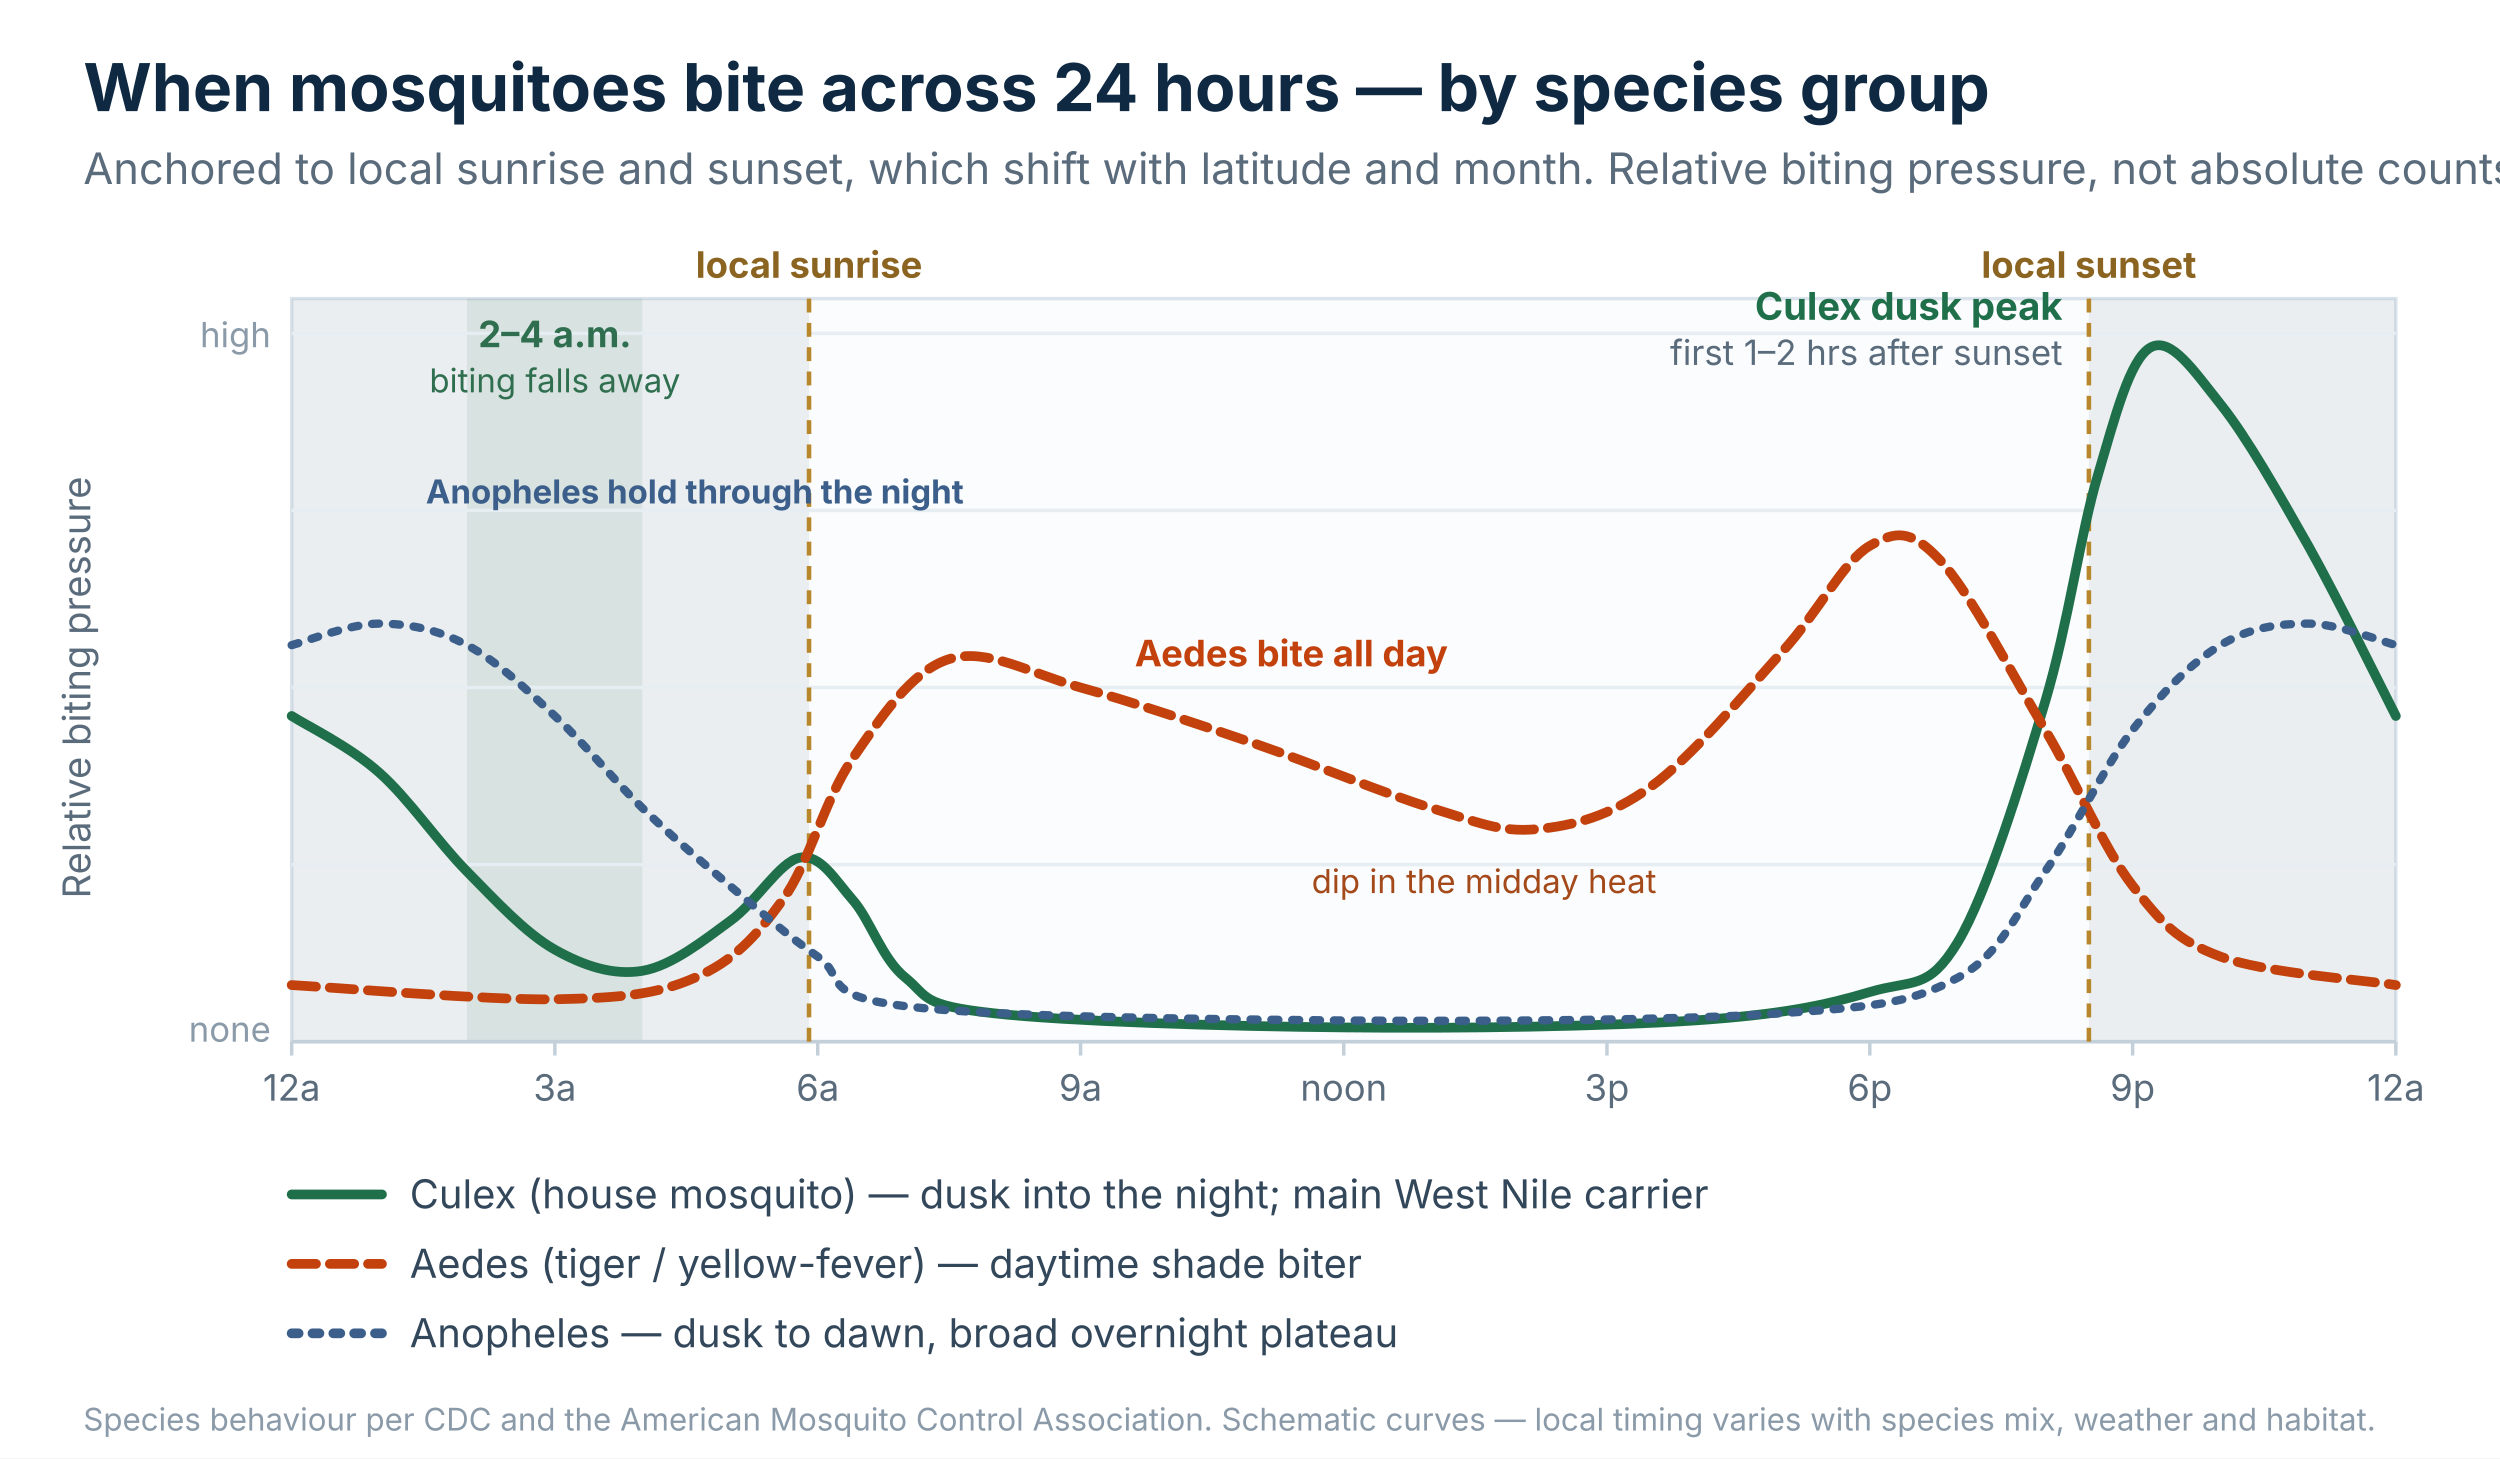
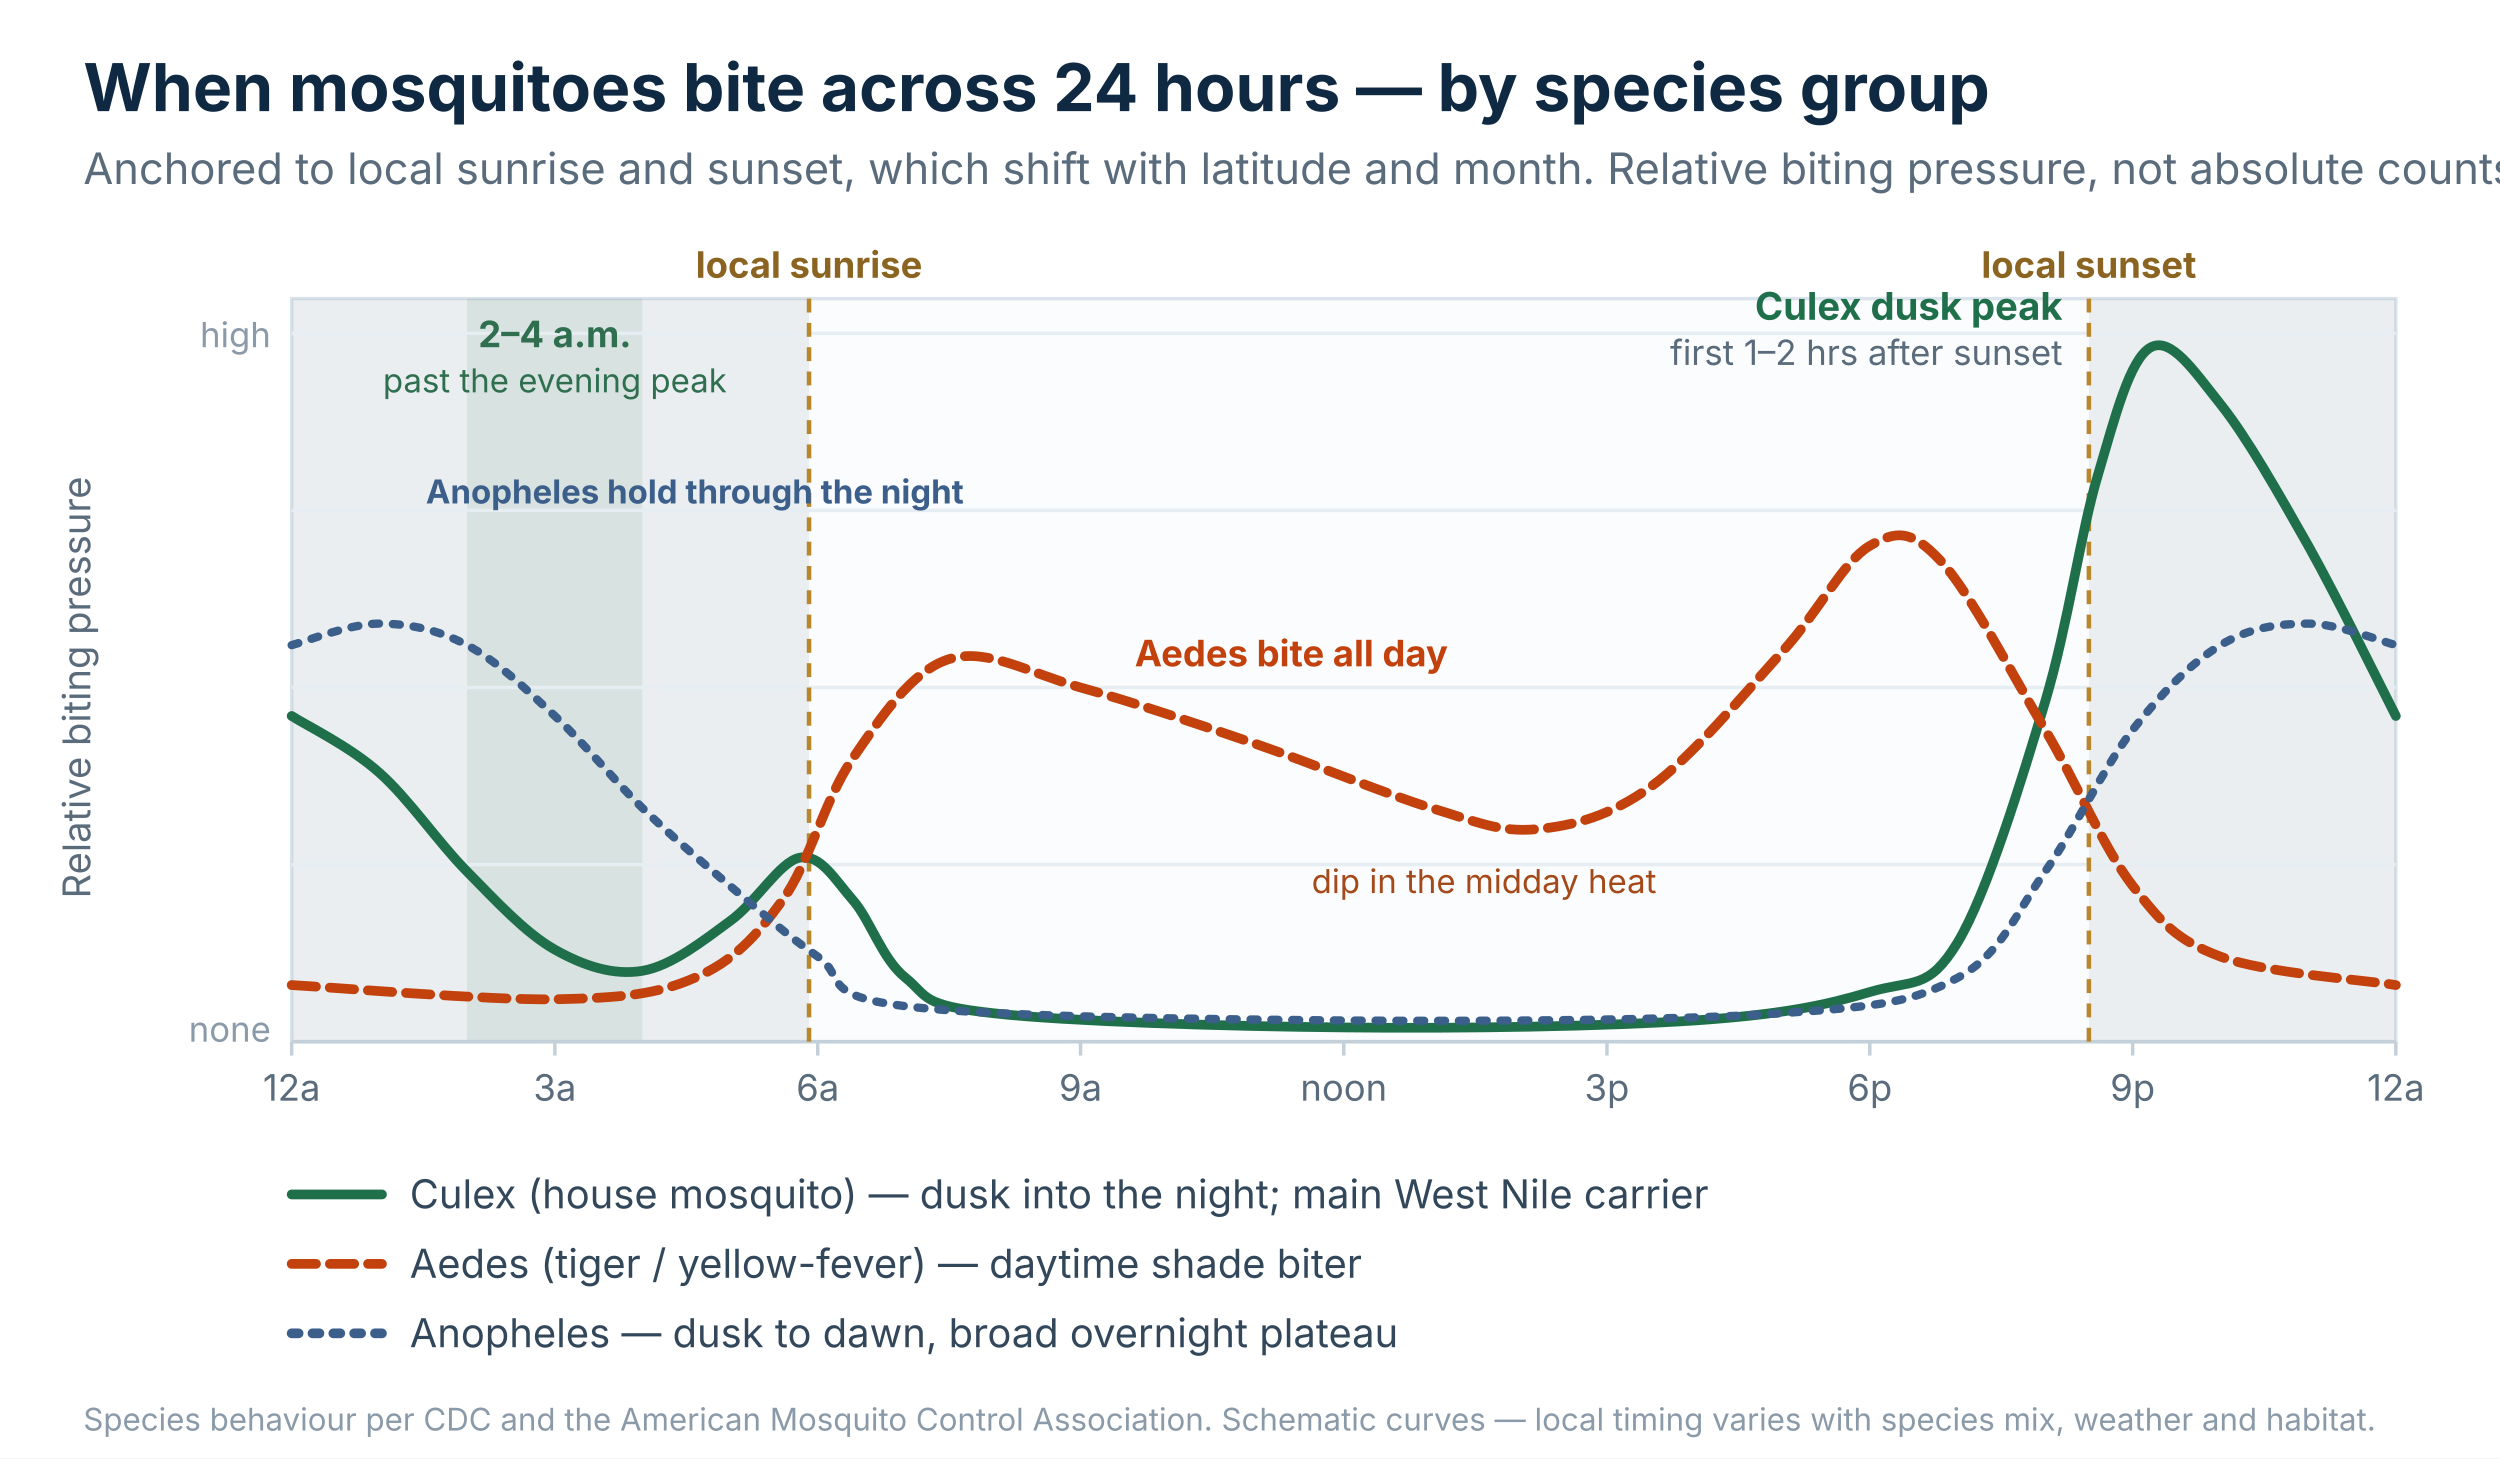
- <svg xmlns="http://www.w3.org/2000/svg" viewBox="0 0 720 420" width="720" height="420" role="img" aria-label="Twenty-four hour chart of mosquito biting activity by species group, showing the Culex dusk peak just after local sunset, the Aedes daytime plateau with a midday heat dip, the Anopheles overnight plateau, and biting falling away between about 2 and 4 a.m.">
+ <svg xmlns="http://www.w3.org/2000/svg" viewBox="0 0 720 420" width="720" height="420" role="img" aria-label="Twenty-four hour chart of mosquito biting activity by species group, showing the Culex dusk peak just after local sunset, the Aedes daytime plateau with a midday heat dip, the Anopheles overnight plateau, and Culex biting past its evening peak by about 2 to 4 a.m.">
  <rect width="720" height="420" fill="#ffffff" />
  <text x="24" y="32" font-family="system-ui,-apple-system,Segoe UI,sans-serif" font-size="19" font-weight="700" fill="#0f2942">When mosquitoes bite across 24 hours — by species group</text>
  <text x="24" y="53" font-family="system-ui,-apple-system,Segoe UI,sans-serif" font-size="12.5" fill="#5a6b7c">Anchored to local sunrise and sunset, which shift with latitude and month. Relative biting pressure, not absolute counts.</text>
  <rect x="84.0" y="86.0" width="606.0" height="214.0" fill="#fafcfd" stroke="#dbe4ec" />
  <rect x="84.0" y="86.0" width="149.0" height="214.0" fill="#0f2942" opacity="0.07" />
  <rect x="601.6" y="86.0" width="88.4" height="214.0" fill="#0f2942" opacity="0.07" />
  <rect x="134.5" y="86.0" width="50.5" height="214.0" fill="#2f6f4f" opacity="0.10" />
  <line x1="84.0" y1="249.0" x2="690.0" y2="249.0" stroke="#e6edf3" />
  <line x1="84.0" y1="198.0" x2="690.0" y2="198.0" stroke="#e6edf3" />
  <line x1="84.0" y1="147.0" x2="690.0" y2="147.0" stroke="#e6edf3" />
  <line x1="84.0" y1="96.0" x2="690.0" y2="96.0" stroke="#e6edf3" />
  <line x1="84.0" y1="300.0" x2="690.0" y2="300.0" stroke="#c3d0da" />
  <line x1="84.0" y1="300.0" x2="84.0" y2="304.0" stroke="#c3d0da" />
  <text x="84.0" y="317.0" font-family="system-ui,-apple-system,Segoe UI,sans-serif" font-size="10.5" fill="#5a6b7c" text-anchor="middle">12a</text>
  <line x1="159.8" y1="300.0" x2="159.8" y2="304.0" stroke="#c3d0da" />
  <text x="159.8" y="317.0" font-family="system-ui,-apple-system,Segoe UI,sans-serif" font-size="10.5" fill="#5a6b7c" text-anchor="middle">3a</text>
  <line x1="235.5" y1="300.0" x2="235.5" y2="304.0" stroke="#c3d0da" />
  <text x="235.5" y="317.0" font-family="system-ui,-apple-system,Segoe UI,sans-serif" font-size="10.5" fill="#5a6b7c" text-anchor="middle">6a</text>
  <line x1="311.2" y1="300.0" x2="311.2" y2="304.0" stroke="#c3d0da" />
  <text x="311.2" y="317.0" font-family="system-ui,-apple-system,Segoe UI,sans-serif" font-size="10.5" fill="#5a6b7c" text-anchor="middle">9a</text>
  <line x1="387.0" y1="300.0" x2="387.0" y2="304.0" stroke="#c3d0da" />
  <text x="387.0" y="317.0" font-family="system-ui,-apple-system,Segoe UI,sans-serif" font-size="10.5" fill="#5a6b7c" text-anchor="middle">noon</text>
  <line x1="462.8" y1="300.0" x2="462.8" y2="304.0" stroke="#c3d0da" />
  <text x="462.8" y="317.0" font-family="system-ui,-apple-system,Segoe UI,sans-serif" font-size="10.5" fill="#5a6b7c" text-anchor="middle">3p</text>
  <line x1="538.5" y1="300.0" x2="538.5" y2="304.0" stroke="#c3d0da" />
  <text x="538.5" y="317.0" font-family="system-ui,-apple-system,Segoe UI,sans-serif" font-size="10.5" fill="#5a6b7c" text-anchor="middle">6p</text>
  <line x1="614.2" y1="300.0" x2="614.2" y2="304.0" stroke="#c3d0da" />
  <text x="614.2" y="317.0" font-family="system-ui,-apple-system,Segoe UI,sans-serif" font-size="10.5" fill="#5a6b7c" text-anchor="middle">9p</text>
  <line x1="690.0" y1="300.0" x2="690.0" y2="304.0" stroke="#c3d0da" />
  <text x="690.0" y="317.0" font-family="system-ui,-apple-system,Segoe UI,sans-serif" font-size="10.5" fill="#5a6b7c" text-anchor="middle">12a</text>
  <line x1="233.0" y1="86.0" x2="233.0" y2="300.0" stroke="#b8862b" stroke-width="1.3" stroke-dasharray="4 3" />
  <line x1="601.6" y1="86.0" x2="601.6" y2="300.0" stroke="#b8862b" stroke-width="1.3" stroke-dasharray="4 3" />
  <text x="233.0" y="80.0" font-family="system-ui,-apple-system,Segoe UI,sans-serif" font-size="10.5" font-weight="700" fill="#8a6420" text-anchor="middle">local sunrise</text>
  <text x="601.6" y="80.0" font-family="system-ui,-apple-system,Segoe UI,sans-serif" font-size="10.5" font-weight="700" fill="#8a6420" text-anchor="middle">local sunset</text>
  <text x="26" y="198.0" font-family="system-ui,-apple-system,Segoe UI,sans-serif" font-size="11" fill="#5a6b7c" transform="rotate(-90 26 198.0)" text-anchor="middle">Relative biting pressure</text>
  <text x="78.0" y="100.0" font-family="system-ui,-apple-system,Segoe UI,sans-serif" font-size="10" fill="#8a9aa8" text-anchor="end">high</text>
  <text x="78.0" y="300.0" font-family="system-ui,-apple-system,Segoe UI,sans-serif" font-size="10" fill="#8a9aa8" text-anchor="end">none</text>
  <path d="M84.0,206.2 C88.2,208.9 100.8,215.0 109.2,222.5 C117.7,230.0 126.1,242.5 134.5,251.0 C142.9,259.5 151.3,268.7 159.8,273.5 C168.2,278.2 176.6,281.0 185.0,279.6 C193.4,278.2 202.7,270.8 210.2,265.3 C217.8,259.9 224.6,248.0 230.4,247.0 C236.3,245.9 240.5,253.4 245.6,259.2 C250.7,265.0 254.0,276.2 260.8,281.6 C267.5,287.1 265.0,289.5 286.0,291.8 C307.0,294.2 353.3,295.6 387.0,295.9 C420.7,296.3 462.8,295.6 488.0,293.9 C513.2,292.2 525.9,289.5 538.5,285.7 C551.1,282.0 555.3,285.4 563.8,271.4 C572.2,257.5 582.3,224.5 589.0,202.1 C595.7,179.6 599.1,153.8 604.2,136.8 C609.2,119.8 613.4,103.5 619.3,100.1 C625.2,96.7 631.9,106.9 639.5,116.4 C647.1,125.9 656.3,142.2 664.8,157.2 C673.2,172.2 685.8,198.0 690.0,206.2" fill="none" stroke="#1f6f4a" stroke-width="2.8" stroke-linecap="round" />
  <path d="M84.0,283.7 C96.6,284.4 140.4,288.1 159.8,287.8 C179.1,287.4 189.2,286.4 200.1,281.6 C211.1,276.9 217.8,269.7 225.4,259.2 C233.0,248.7 237.6,230.0 245.6,218.4 C253.6,206.8 262.4,193.2 273.4,189.8 C284.3,186.4 296.5,193.9 311.2,198.0 C326.0,202.1 344.9,208.5 361.8,214.3 C378.6,220.1 398.8,228.6 412.2,232.7 C425.7,236.8 432.0,239.8 442.6,238.8 C453.1,237.8 463.6,235.1 475.4,226.6 C487.2,218.1 502.7,199.4 513.2,187.8 C523.8,176.2 530.9,161.6 538.5,157.2 C546.1,152.8 550.3,152.4 558.7,161.3 C567.1,170.1 579.7,194.6 589.0,210.2 C598.3,225.9 605.8,244.2 614.2,255.1 C622.7,266.0 626.9,270.8 639.5,275.5 C652.1,280.3 681.6,282.3 690.0,283.7" fill="none" stroke="#c2410c" stroke-width="2.8" stroke-linecap="round" stroke-dasharray="7 4" />
  <path d="M84.0,185.8 C88.2,184.7 100.8,179.6 109.2,179.6 C117.7,179.6 126.1,181.3 134.5,185.8 C142.9,190.2 151.3,198.3 159.8,206.2 C168.2,214.0 176.6,224.5 185.0,232.7 C193.4,240.8 201.8,248.0 210.2,255.1 C218.7,262.3 227.1,269.7 235.5,275.5 C243.9,281.3 235.5,286.7 260.8,289.8 C286.0,292.9 344.9,293.5 387.0,293.9 C429.1,294.2 483.8,293.9 513.2,291.8 C542.7,289.8 551.1,288.4 563.8,281.6 C576.4,274.8 580.6,262.9 589.0,251.0 C597.4,239.1 605.8,221.1 614.2,210.2 C622.7,199.4 631.1,190.9 639.5,185.8 C647.9,180.7 656.3,179.6 664.8,179.6 C673.2,179.6 685.8,184.7 690.0,185.8" fill="none" stroke="#3b5f8a" stroke-width="2.4" stroke-linecap="round" stroke-dasharray="2 4" />
  <g font-family="system-ui,-apple-system,Segoe UI,sans-serif">
    <text x="594.0" y="92.1" font-size="11" font-weight="700" fill="#1f6f4a" text-anchor="end">Culex dusk peak</text>
    <text x="594.0" y="105.1" font-size="10" fill="#5a6b7c" text-anchor="end">first 1–2 hrs after sunset</text>
    <text x="159.8" y="100.0" font-size="10.5" font-weight="700" fill="#2f6f4f" text-anchor="middle">2–4 a.m.</text>
-     <text x="159.8" y="113.0" font-size="9.5" fill="#2f6f4f" text-anchor="middle">biting falls away</text>
+     <text x="159.8" y="113.0" font-size="9.5" fill="#2f6f4f" text-anchor="middle">past the evening peak</text>
    <text x="371.9" y="191.9" font-size="10.5" font-weight="700" fill="#c2410c" text-anchor="middle">Aedes bite all day</text>
    <text x="427.4" y="257.2" font-size="9.5" fill="#a4491a" text-anchor="middle">dip in the midday heat</text>
    <text x="200.1" y="145.0" font-size="9.5" font-weight="700" fill="#3b5f8a" text-anchor="middle">Anopheles hold through the night</text>
  </g>
  <g transform="translate(84,344)" font-family="system-ui,-apple-system,Segoe UI,sans-serif">
    <line x1="0" y1="0" x2="26" y2="0" stroke="#1f6f4a" stroke-width="2.8" stroke-dasharray="none" stroke-linecap="round" />
    <text x="34" y="4" font-size="11.5" fill="#33475b">Culex (house mosquito) — dusk into the night; main West Nile carrier</text>
    <line x1="0" y1="20" x2="26" y2="20" stroke="#c2410c" stroke-width="2.8" stroke-dasharray="7 4" stroke-linecap="round" />
    <text x="34" y="24" font-size="11.5" fill="#33475b">Aedes (tiger / yellow-fever) — daytime shade biter</text>
    <line x1="0" y1="40" x2="26" y2="40" stroke="#3b5f8a" stroke-width="2.8" stroke-dasharray="2 4" stroke-linecap="round" />
    <text x="34" y="44" font-size="11.5" fill="#33475b">Anopheles — dusk to dawn, broad overnight plateau</text>
  </g>
  <text x="24" y="412" font-family="system-ui,-apple-system,Segoe UI,sans-serif" font-size="9" fill="#8a9aa8">Species behaviour per CDC and the American Mosquito Control Association. Schematic curves — local timing varies with species mix, weather and habitat.</text>
</svg>
